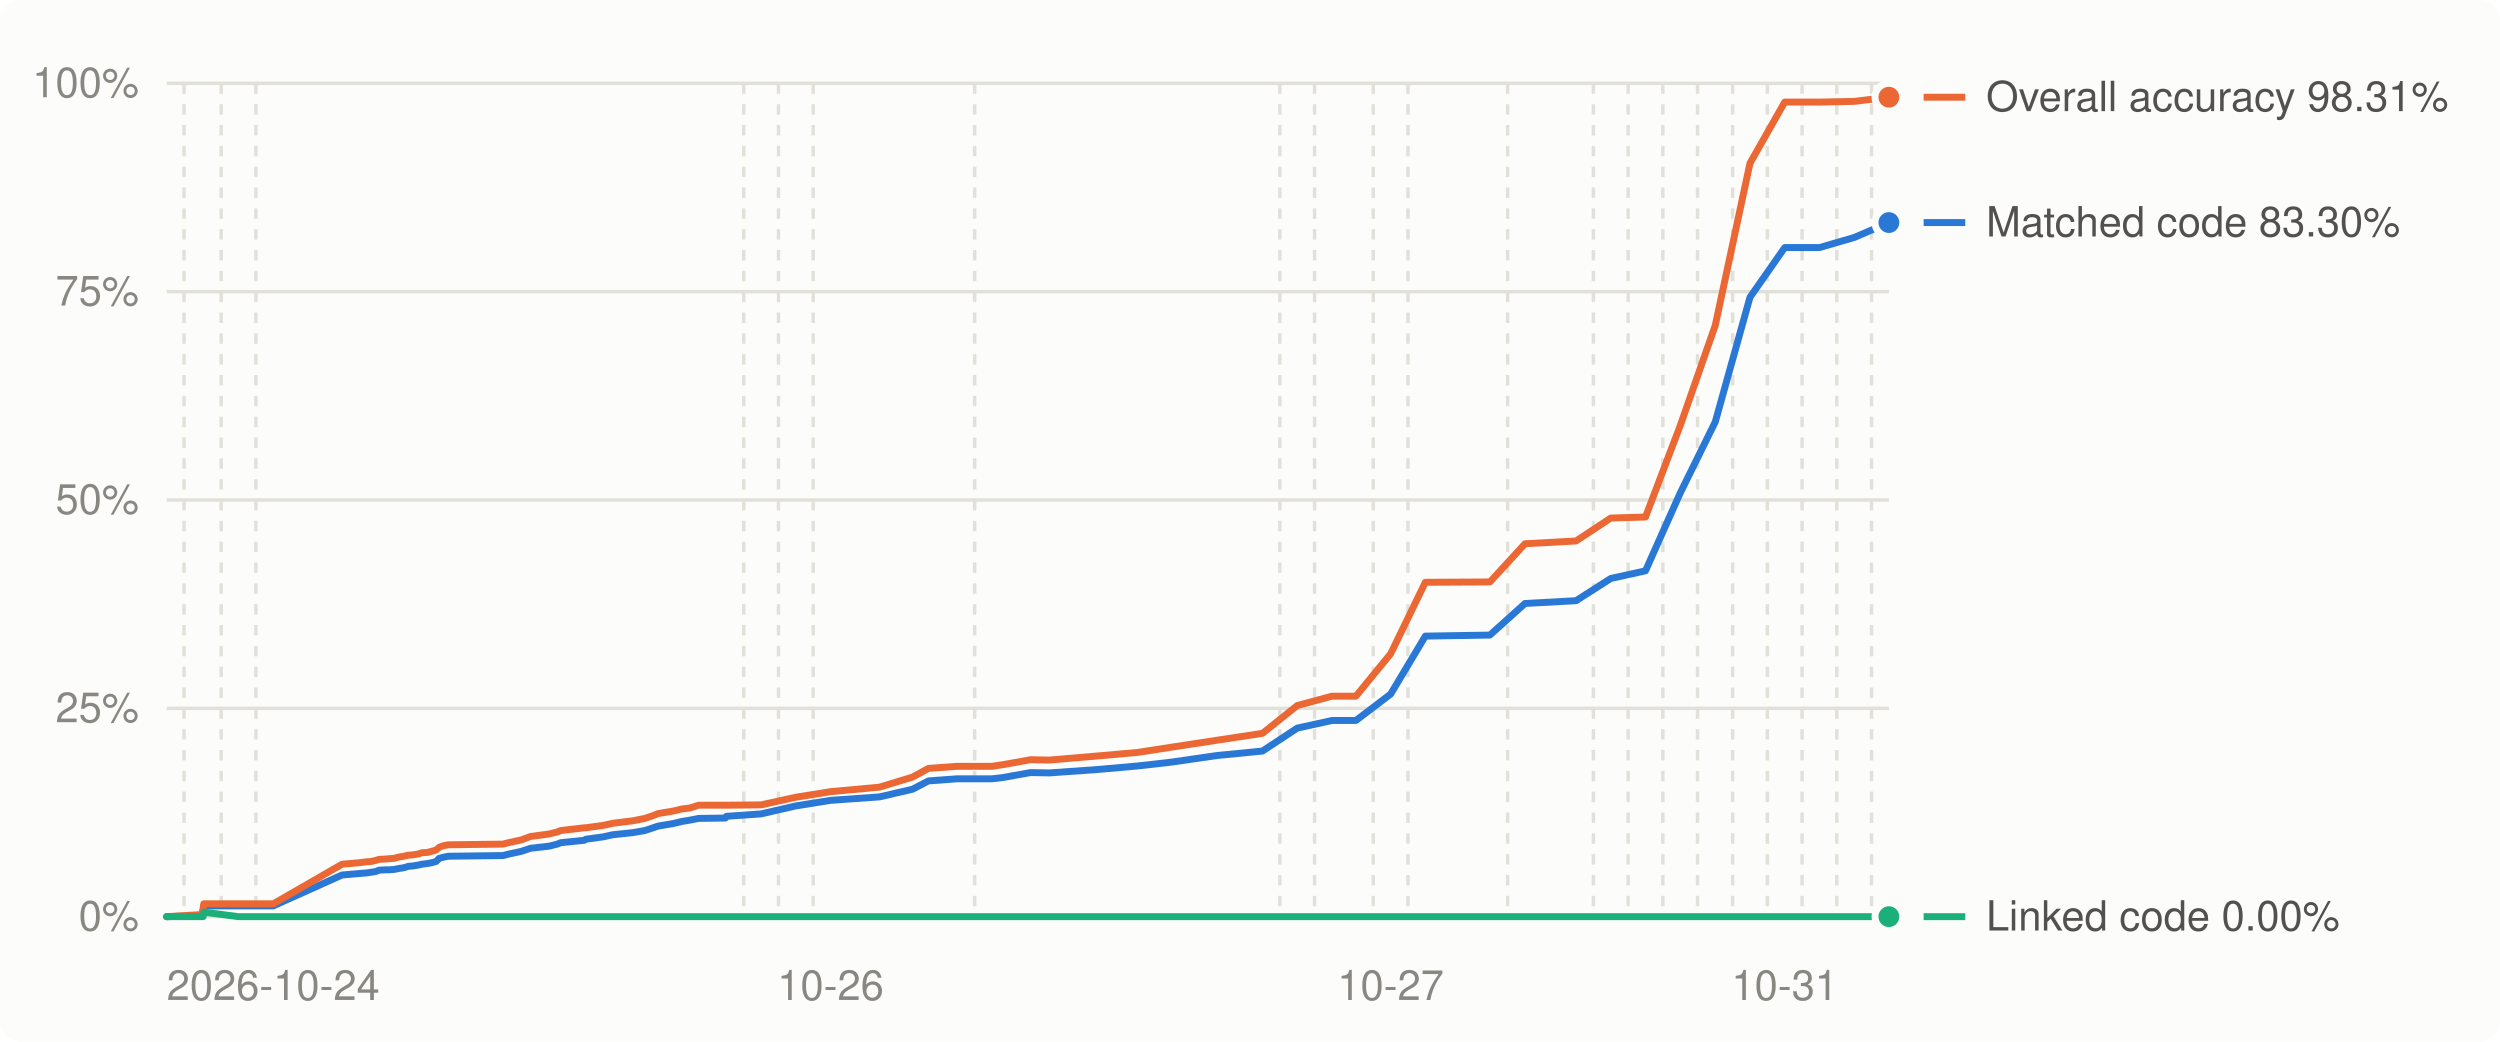
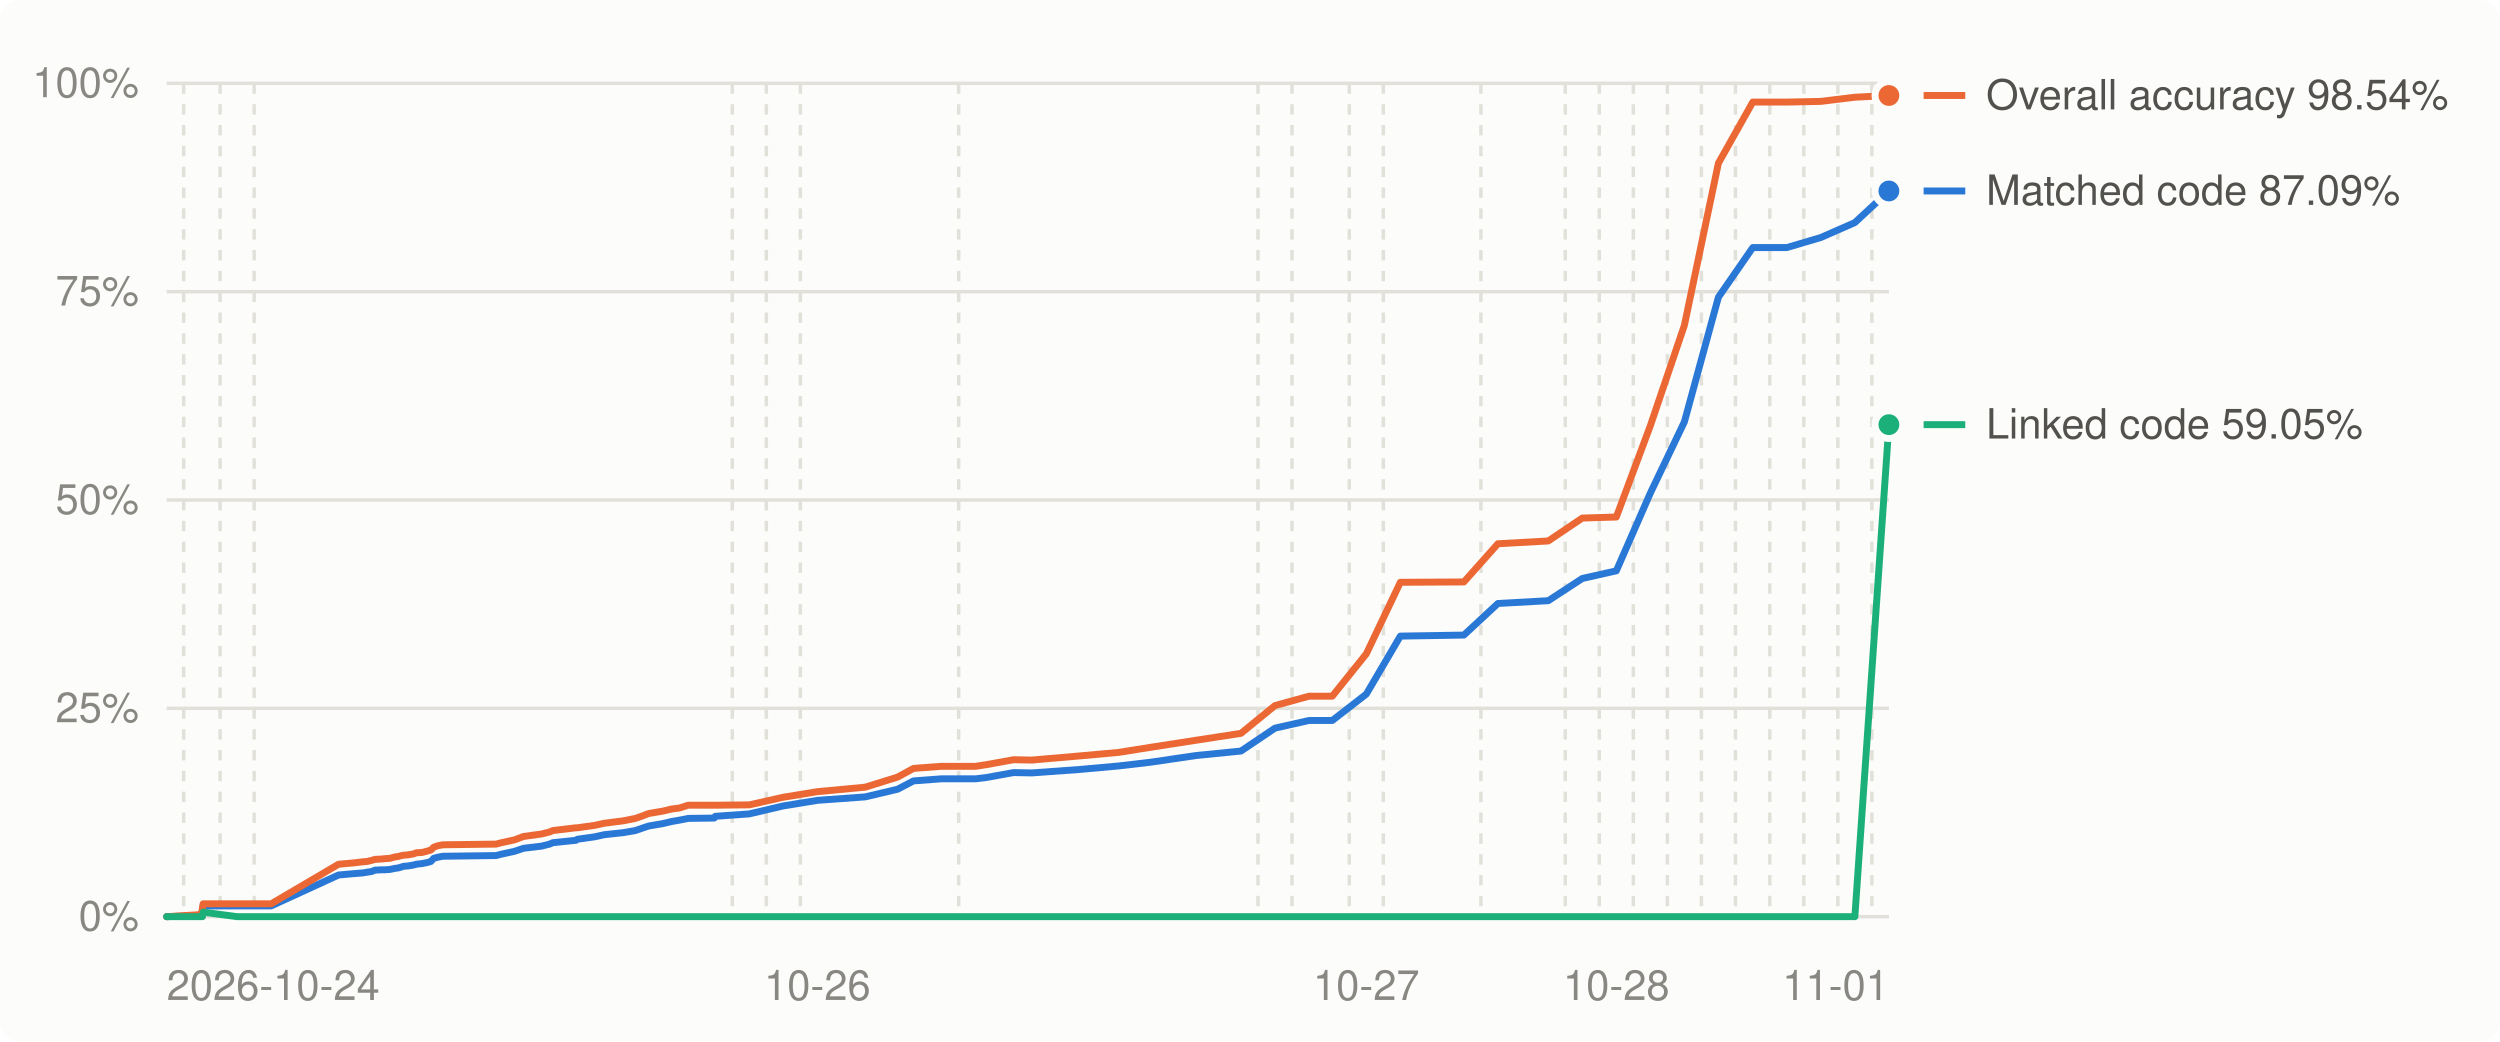
<svg xmlns="http://www.w3.org/2000/svg" viewBox="0 0 720 300" width="720" height="300" role="img" aria-label="Decompilation progress over time (USA)">
  <style>
.bg{fill:#fcfcfb}.grid{stroke:#e1e0d9}.muted{fill:#898781}.lbl{fill:#52514e}.ln0{stroke:#2a78d6}.dot0{fill:#2a78d6;stroke:#fcfcfb}.ln1{stroke:#eb6834}.dot1{fill:#eb6834;stroke:#fcfcfb}.ln2{stroke:#1baf7a}.dot2{fill:#1baf7a;stroke:#fcfcfb}
@media (prefers-color-scheme: dark){.bg{fill:#1a1a19}.grid{stroke:#2c2c2a}.muted{fill:#898781}.lbl{fill:#c3c2b7}.ln0{stroke:#3987e5}.dot0{fill:#3987e5;stroke:#1a1a19}.ln1{stroke:#d95926}.dot1{fill:#d95926;stroke:#1a1a19}.ln2{stroke:#199e70}.dot2{fill:#199e70;stroke:#1a1a19}}
text{font:12px -apple-system,BlinkMacSystemFont,'Segoe UI',Helvetica,Arial,sans-serif}
</style>
  <rect class="bg" width="720" height="300" rx="6" />
  <line x1="48" x2="544" y1="264.0" y2="264.0" class="grid" stroke-width="1" />
  <text x="40" y="268.0" class="muted" text-anchor="end">0%</text>
  <line x1="48" x2="544" y1="204.0" y2="204.0" class="grid" stroke-width="1" />
  <text x="40" y="208.0" class="muted" text-anchor="end">25%</text>
  <line x1="48" x2="544" y1="144.0" y2="144.0" class="grid" stroke-width="1" />
  <text x="40" y="148.0" class="muted" text-anchor="end">50%</text>
  <line x1="48" x2="544" y1="84.0" y2="84.0" class="grid" stroke-width="1" />
  <text x="40" y="88.0" class="muted" text-anchor="end">75%</text>
  <line x1="48" x2="544" y1="24.0" y2="24.0" class="grid" stroke-width="1" />
  <text x="40" y="28.0" class="muted" text-anchor="end">100%</text>
-   <line x1="53.0" x2="53.0" y1="24" y2="264" class="grid" stroke-width="1" stroke-dasharray="3 3" />
-   <line x1="63.7" x2="63.7" y1="24" y2="264" class="grid" stroke-width="1" stroke-dasharray="3 3" />
-   <line x1="73.7" x2="73.7" y1="24" y2="264" class="grid" stroke-width="1" stroke-dasharray="3 3" />
-   <line x1="214.2" x2="214.2" y1="24" y2="264" class="grid" stroke-width="1" stroke-dasharray="3 3" />
-   <line x1="224.2" x2="224.2" y1="24" y2="264" class="grid" stroke-width="1" stroke-dasharray="3 3" />
-   <line x1="234.2" x2="234.2" y1="24" y2="264" class="grid" stroke-width="1" stroke-dasharray="3 3" />
-   <line x1="280.7" x2="280.7" y1="24" y2="264" class="grid" stroke-width="1" stroke-dasharray="3 3" />
-   <line x1="368.6" x2="368.6" y1="24" y2="264" class="grid" stroke-width="1" stroke-dasharray="3 3" />
-   <line x1="378.6" x2="378.6" y1="24" y2="264" class="grid" stroke-width="1" stroke-dasharray="3 3" />
-   <line x1="395.5" x2="395.5" y1="24" y2="264" class="grid" stroke-width="1" stroke-dasharray="3 3" />
-   <line x1="405.5" x2="405.5" y1="24" y2="264" class="grid" stroke-width="1" stroke-dasharray="3 3" />
-   <line x1="434.2" x2="434.2" y1="24" y2="264" class="grid" stroke-width="1" stroke-dasharray="3 3" />
-   <line x1="458.9" x2="458.9" y1="24" y2="264" class="grid" stroke-width="1" stroke-dasharray="3 3" />
-   <line x1="468.9" x2="468.9" y1="24" y2="264" class="grid" stroke-width="1" stroke-dasharray="3 3" />
-   <line x1="478.9" x2="478.9" y1="24" y2="264" class="grid" stroke-width="1" stroke-dasharray="3 3" />
-   <line x1="488.9" x2="488.9" y1="24" y2="264" class="grid" stroke-width="1" stroke-dasharray="3 3" />
-   <line x1="499.0" x2="499.0" y1="24" y2="264" class="grid" stroke-width="1" stroke-dasharray="3 3" />
-   <line x1="509.0" x2="509.0" y1="24" y2="264" class="grid" stroke-width="1" stroke-dasharray="3 3" />
-   <line x1="519.0" x2="519.0" y1="24" y2="264" class="grid" stroke-width="1" stroke-dasharray="3 3" />
-   <line x1="529.0" x2="529.0" y1="24" y2="264" class="grid" stroke-width="1" stroke-dasharray="3 3" />
-   <line x1="539.0" x2="539.0" y1="24" y2="264" class="grid" stroke-width="1" stroke-dasharray="3 3" />
+   <line x1="52.9" x2="52.9" y1="24" y2="264" class="grid" stroke-width="1" stroke-dasharray="3 3" />
+   <line x1="63.4" x2="63.4" y1="24" y2="264" class="grid" stroke-width="1" stroke-dasharray="3 3" />
+   <line x1="73.2" x2="73.2" y1="24" y2="264" class="grid" stroke-width="1" stroke-dasharray="3 3" />
+   <line x1="210.9" x2="210.9" y1="24" y2="264" class="grid" stroke-width="1" stroke-dasharray="3 3" />
+   <line x1="220.7" x2="220.7" y1="24" y2="264" class="grid" stroke-width="1" stroke-dasharray="3 3" />
+   <line x1="230.5" x2="230.5" y1="24" y2="264" class="grid" stroke-width="1" stroke-dasharray="3 3" />
+   <line x1="276.1" x2="276.1" y1="24" y2="264" class="grid" stroke-width="1" stroke-dasharray="3 3" />
+   <line x1="362.3" x2="362.3" y1="24" y2="264" class="grid" stroke-width="1" stroke-dasharray="3 3" />
+   <line x1="372.1" x2="372.1" y1="24" y2="264" class="grid" stroke-width="1" stroke-dasharray="3 3" />
+   <line x1="388.6" x2="388.6" y1="24" y2="264" class="grid" stroke-width="1" stroke-dasharray="3 3" />
+   <line x1="398.4" x2="398.4" y1="24" y2="264" class="grid" stroke-width="1" stroke-dasharray="3 3" />
+   <line x1="426.5" x2="426.5" y1="24" y2="264" class="grid" stroke-width="1" stroke-dasharray="3 3" />
+   <line x1="450.8" x2="450.8" y1="24" y2="264" class="grid" stroke-width="1" stroke-dasharray="3 3" />
+   <line x1="460.6" x2="460.6" y1="24" y2="264" class="grid" stroke-width="1" stroke-dasharray="3 3" />
+   <line x1="470.4" x2="470.4" y1="24" y2="264" class="grid" stroke-width="1" stroke-dasharray="3 3" />
+   <line x1="480.2" x2="480.2" y1="24" y2="264" class="grid" stroke-width="1" stroke-dasharray="3 3" />
+   <line x1="490.0" x2="490.0" y1="24" y2="264" class="grid" stroke-width="1" stroke-dasharray="3 3" />
+   <line x1="499.8" x2="499.8" y1="24" y2="264" class="grid" stroke-width="1" stroke-dasharray="3 3" />
+   <line x1="509.7" x2="509.7" y1="24" y2="264" class="grid" stroke-width="1" stroke-dasharray="3 3" />
+   <line x1="519.5" x2="519.5" y1="24" y2="264" class="grid" stroke-width="1" stroke-dasharray="3 3" />
+   <line x1="529.3" x2="529.3" y1="24" y2="264" class="grid" stroke-width="1" stroke-dasharray="3 3" />
+   <line x1="539.1" x2="539.1" y1="24" y2="264" class="grid" stroke-width="1" stroke-dasharray="3 3" />
  <text class="muted" x="48.0" y="288" text-anchor="start">2026-10-24</text>
-   <text class="muted" x="239.2" y="288" text-anchor="middle">10-26</text>
-   <text class="muted" x="400.5" y="288" text-anchor="middle">10-27</text>
-   <text class="muted" x="514.0" y="288" text-anchor="middle">10-31</text>
-   <polyline points="48.0,264.0 58.0,263.7 58.3,263.1 58.4,262.7 58.5,262.2 58.6,261.5 58.7,260.9 68.7,260.9 78.7,260.9 98.5,252.0 103.1,251.6 105.6,251.4 106.9,251.2 108.2,251.0 109.2,250.6 111.1,250.5 112.1,250.5 113.5,250.4 115.0,250.1 115.8,250.0 116.7,249.8 117.6,249.5 118.9,249.4 120.7,249.1 121.4,248.9 123.1,248.7 124.6,248.4 125.6,248.1 126.5,247.2 127.6,246.9 129.1,246.6 144.9,246.4 146.4,246.0 150.1,245.2 152.8,244.3 158.1,243.7 160.5,243.1 161.5,242.7 168.3,242.0 168.7,241.7 173.8,241.0 176.5,240.4 182.2,239.8 185.7,239.2 187.8,238.5 189.6,237.9 193.8,237.2 196.3,236.6 198.7,236.2 201.2,235.7 208.9,235.6 209.2,235.1 219.2,234.4 229.2,232.1 239.2,230.5 253.3,229.5 262.8,227.3 267.4,224.9 275.6,224.3 285.7,224.3 289.0,223.9 296.8,222.5 302.2,222.6 316.3,221.6 327.6,220.6 337.3,219.5 350.4,217.6 363.6,216.3 373.6,209.7 383.6,207.5 390.5,207.5 400.5,199.9 410.5,183.2 429.1,182.9 439.2,173.8 453.9,173.0 463.9,166.6 473.9,164.4 483.9,142.0 494.0,121.5 504.0,85.6 514.0,71.3 524.0,71.3 534.0,68.4 544.0,64.1" fill="none" class="ln0" stroke-width="2" stroke-linejoin="round" stroke-linecap="round" />
-   <polyline points="48.0,264.0 58.0,263.4 58.3,262.7 58.4,262.2 58.5,261.6 58.6,260.9 58.7,260.3 68.7,260.3 78.7,260.3 98.5,248.9 103.1,248.5 105.6,248.2 106.9,248.1 108.2,247.8 109.2,247.5 111.1,247.4 112.1,247.3 113.5,247.2 115.0,246.8 115.8,246.7 116.7,246.5 117.6,246.3 118.9,246.2 120.7,245.9 121.4,245.6 123.1,245.5 124.6,245.1 125.6,244.8 126.5,244.0 127.6,243.6 129.1,243.3 144.9,243.1 146.4,242.7 150.1,241.9 152.8,240.9 158.1,240.2 160.5,239.6 161.5,239.2 168.3,238.4 168.7,238.4 173.8,237.7 176.5,237.1 182.2,236.4 185.7,235.7 187.8,235.0 189.6,234.3 193.8,233.6 196.3,233.0 198.7,232.7 201.2,231.9 208.9,231.9 209.2,231.9 219.2,231.8 229.2,229.6 239.2,228.0 253.3,226.7 262.8,223.8 267.4,221.3 275.6,220.7 285.7,220.7 289.0,220.2 296.8,218.8 302.2,218.9 316.3,217.7 327.6,216.7 337.3,215.2 350.4,213.2 363.6,211.2 373.6,203.2 383.6,200.5 390.5,200.5 400.5,188.3 410.5,167.7 429.1,167.6 439.2,156.6 453.9,155.8 463.9,149.2 473.9,148.9 483.9,122.6 494.0,93.7 504.0,47.0 514.0,29.4 524.0,29.4 534.0,29.2 544.0,28.0" fill="none" class="ln1" stroke-width="2" stroke-linejoin="round" stroke-linecap="round" />
-   <polyline points="48.0,264.0 58.0,264.0 58.3,264.0 58.4,264.0 58.5,264.0 58.6,263.4 58.7,262.7 68.7,264.0 78.7,264.0 98.5,264.0 103.1,264.0 105.6,264.0 106.9,264.0 108.2,264.0 109.2,264.0 111.1,264.0 112.1,264.0 113.5,264.0 115.0,264.0 115.8,264.0 116.7,264.0 117.6,264.0 118.9,264.0 120.7,264.0 121.4,264.0 123.1,264.0 124.6,264.0 125.6,264.0 126.5,264.0 127.6,264.0 129.1,264.0 144.9,264.0 146.4,264.0 150.1,264.0 152.8,264.0 158.1,264.0 160.5,264.0 161.5,264.0 168.3,264.0 168.7,264.0 173.8,264.0 176.5,264.0 182.2,264.0 185.7,264.0 187.8,264.0 189.6,264.0 193.8,264.0 196.3,264.0 198.7,264.0 201.2,264.0 208.9,264.0 209.2,264.0 219.2,264.0 229.2,264.0 239.2,264.0 253.3,264.0 262.8,264.0 267.4,264.0 275.6,264.0 285.7,264.0 289.0,264.0 296.8,264.0 302.2,264.0 316.3,264.0 327.6,264.0 337.3,264.0 350.4,264.0 363.6,264.0 373.6,264.0 383.6,264.0 390.5,264.0 400.5,264.0 410.5,264.0 429.1,264.0 439.2,264.0 453.9,264.0 463.9,264.0 473.9,264.0 483.9,264.0 494.0,264.0 504.0,264.0 514.0,264.0 524.0,264.0 534.0,264.0 544.0,264.0" fill="none" class="ln2" stroke-width="2" stroke-linejoin="round" stroke-linecap="round" />
-   <circle cx="544.0" cy="64.1" r="4" class="dot0" stroke-width="2" />
-   <circle cx="544.0" cy="28.0" r="4" class="dot1" stroke-width="2" />
-   <circle cx="544.0" cy="264.0" r="4" class="dot2" stroke-width="2" />
-   <line x1="554" x2="566" y1="264.0" y2="264.0" class="ln2" stroke-width="2" />
-   <text class="lbl" x="572" y="268.0">Linked code 0.00%</text>
-   <line x1="554" x2="566" y1="64.1" y2="64.1" class="ln0" stroke-width="2" />
-   <text class="lbl" x="572" y="68.1">Matched code 83.30%</text>
-   <line x1="554" x2="566" y1="28.0" y2="28.0" class="ln1" stroke-width="2" />
-   <text class="lbl" x="572" y="32.0">Overall accuracy 98.31%</text>
+   <text class="muted" x="235.4" y="288" text-anchor="middle">10-26</text>
+   <text class="muted" x="393.5" y="288" text-anchor="middle">10-27</text>
+   <text class="muted" x="465.5" y="288" text-anchor="middle">10-28</text>
+   <text class="muted" x="544.0" y="288" text-anchor="end">11-01</text>
+   <polyline points="48.0,264.0 57.8,263.7 58.1,263.1 58.2,262.7 58.3,262.2 58.4,261.5 58.5,260.9 68.3,260.9 78.1,260.9 97.5,252.0 102.0,251.6 104.5,251.4 105.7,251.2 107.0,251.0 108.0,250.6 109.9,250.5 110.8,250.5 112.3,250.4 113.7,250.1 114.5,250.0 115.3,249.8 116.2,249.5 117.5,249.4 119.2,249.1 119.9,248.9 121.6,248.7 123.1,248.4 124.1,248.1 124.9,247.2 126.0,246.9 127.5,246.6 142.9,246.4 144.4,246.0 148.1,245.2 150.8,244.3 155.9,243.7 158.3,243.1 159.2,242.7 165.9,242.0 166.3,241.7 171.3,241.0 174.0,240.4 179.5,239.8 183.0,239.2 185.0,238.5 186.8,237.9 190.9,237.2 193.4,236.6 195.7,236.2 198.2,235.7 205.7,235.6 206.0,235.1 215.8,234.4 225.6,232.1 235.4,230.5 249.2,229.5 258.5,227.3 263.1,224.9 271.1,224.3 281.0,224.3 284.2,223.9 291.9,222.5 297.2,222.6 311.0,221.6 322.1,220.6 331.5,219.5 344.4,217.6 357.4,216.3 367.2,209.7 377.0,207.5 383.7,207.5 393.5,199.9 403.3,183.2 421.6,182.9 431.4,173.8 445.9,173.0 455.7,166.6 465.5,164.4 475.3,142.0 485.1,121.5 494.9,85.6 504.8,71.3 514.6,71.3 524.4,68.4 534.2,64.1 544.0,55.0" fill="none" class="ln0" stroke-width="2" stroke-linejoin="round" stroke-linecap="round" />
+   <polyline points="48.0,264.0 57.8,263.4 58.1,262.7 58.2,262.2 58.3,261.6 58.4,260.9 58.5,260.3 68.3,260.3 78.1,260.3 97.5,248.9 102.0,248.5 104.5,248.2 105.7,248.1 107.0,247.8 108.0,247.5 109.9,247.4 110.8,247.3 112.3,247.2 113.7,246.8 114.5,246.7 115.3,246.5 116.2,246.3 117.5,246.2 119.2,245.9 119.9,245.6 121.6,245.5 123.1,245.1 124.1,244.8 124.9,244.0 126.0,243.6 127.5,243.3 142.9,243.1 144.4,242.7 148.1,241.9 150.8,240.9 155.9,240.2 158.3,239.6 159.2,239.2 165.9,238.4 166.3,238.4 171.3,237.7 174.0,237.1 179.5,236.4 183.0,235.7 185.0,235.0 186.8,234.3 190.9,233.6 193.4,233.0 195.7,232.7 198.2,231.9 205.7,231.9 206.0,231.9 215.8,231.8 225.6,229.6 235.4,228.0 249.2,226.7 258.5,223.8 263.1,221.3 271.1,220.7 281.0,220.7 284.2,220.2 291.9,218.8 297.2,218.9 311.0,217.7 322.1,216.7 331.5,215.2 344.4,213.2 357.4,211.2 367.2,203.2 377.0,200.5 383.7,200.5 393.5,188.3 403.3,167.7 421.6,167.6 431.4,156.6 445.9,155.8 455.7,149.2 465.5,148.9 475.3,122.6 485.1,93.7 494.9,47.0 504.8,29.4 514.6,29.4 524.4,29.2 534.2,28.0 544.0,27.5" fill="none" class="ln1" stroke-width="2" stroke-linejoin="round" stroke-linecap="round" />
+   <polyline points="48.0,264.0 57.8,264.0 58.1,264.0 58.2,264.0 58.3,264.0 58.4,263.4 58.5,262.7 68.3,264.0 78.1,264.0 97.5,264.0 102.0,264.0 104.5,264.0 105.7,264.0 107.0,264.0 108.0,264.0 109.9,264.0 110.8,264.0 112.3,264.0 113.7,264.0 114.5,264.0 115.3,264.0 116.2,264.0 117.5,264.0 119.2,264.0 119.9,264.0 121.6,264.0 123.1,264.0 124.1,264.0 124.9,264.0 126.0,264.0 127.5,264.0 142.9,264.0 144.4,264.0 148.1,264.0 150.8,264.0 155.9,264.0 158.3,264.0 159.2,264.0 165.9,264.0 166.3,264.0 171.3,264.0 174.0,264.0 179.5,264.0 183.0,264.0 185.0,264.0 186.8,264.0 190.9,264.0 193.4,264.0 195.7,264.0 198.2,264.0 205.7,264.0 206.0,264.0 215.8,264.0 225.6,264.0 235.4,264.0 249.2,264.0 258.5,264.0 263.1,264.0 271.1,264.0 281.0,264.0 284.2,264.0 291.9,264.0 297.2,264.0 311.0,264.0 322.1,264.0 331.5,264.0 344.4,264.0 357.4,264.0 367.2,264.0 377.0,264.0 383.7,264.0 393.5,264.0 403.3,264.0 421.6,264.0 431.4,264.0 445.9,264.0 455.7,264.0 465.5,264.0 475.3,264.0 485.1,264.0 494.9,264.0 504.8,264.0 514.6,264.0 524.4,264.0 534.2,264.0 544.0,122.3" fill="none" class="ln2" stroke-width="2" stroke-linejoin="round" stroke-linecap="round" />
+   <circle cx="544.0" cy="55.0" r="4" class="dot0" stroke-width="2" />
+   <circle cx="544.0" cy="27.5" r="4" class="dot1" stroke-width="2" />
+   <circle cx="544.0" cy="122.3" r="4" class="dot2" stroke-width="2" />
+   <line x1="554" x2="566" y1="122.3" y2="122.3" class="ln2" stroke-width="2" />
+   <text class="lbl" x="572" y="126.3">Linked code 59.05%</text>
+   <line x1="554" x2="566" y1="55.0" y2="55.0" class="ln0" stroke-width="2" />
+   <text class="lbl" x="572" y="59.0">Matched code 87.09%</text>
+   <line x1="554" x2="566" y1="27.5" y2="27.5" class="ln1" stroke-width="2" />
+   <text class="lbl" x="572" y="31.5">Overall accuracy 98.54%</text>
</svg>
